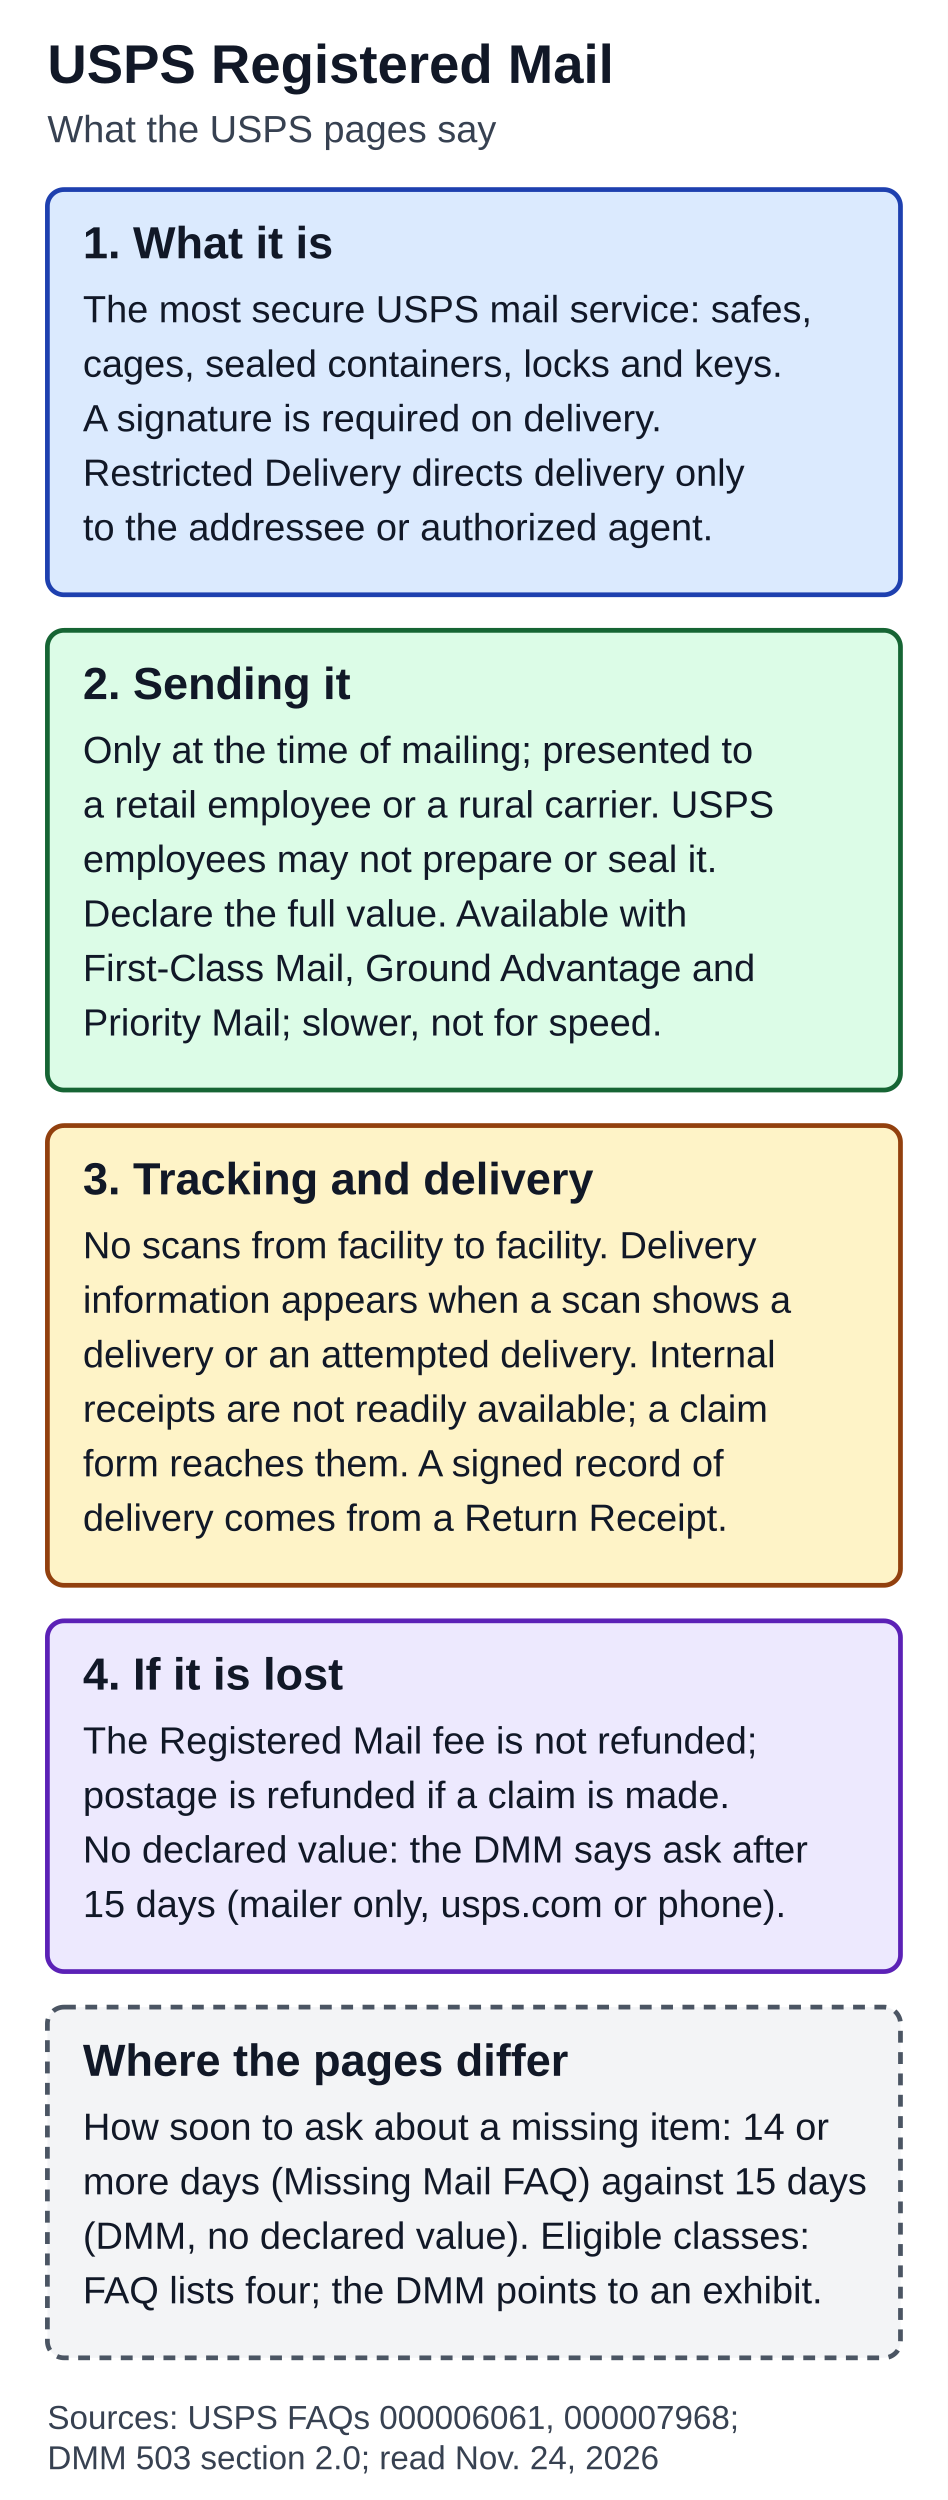
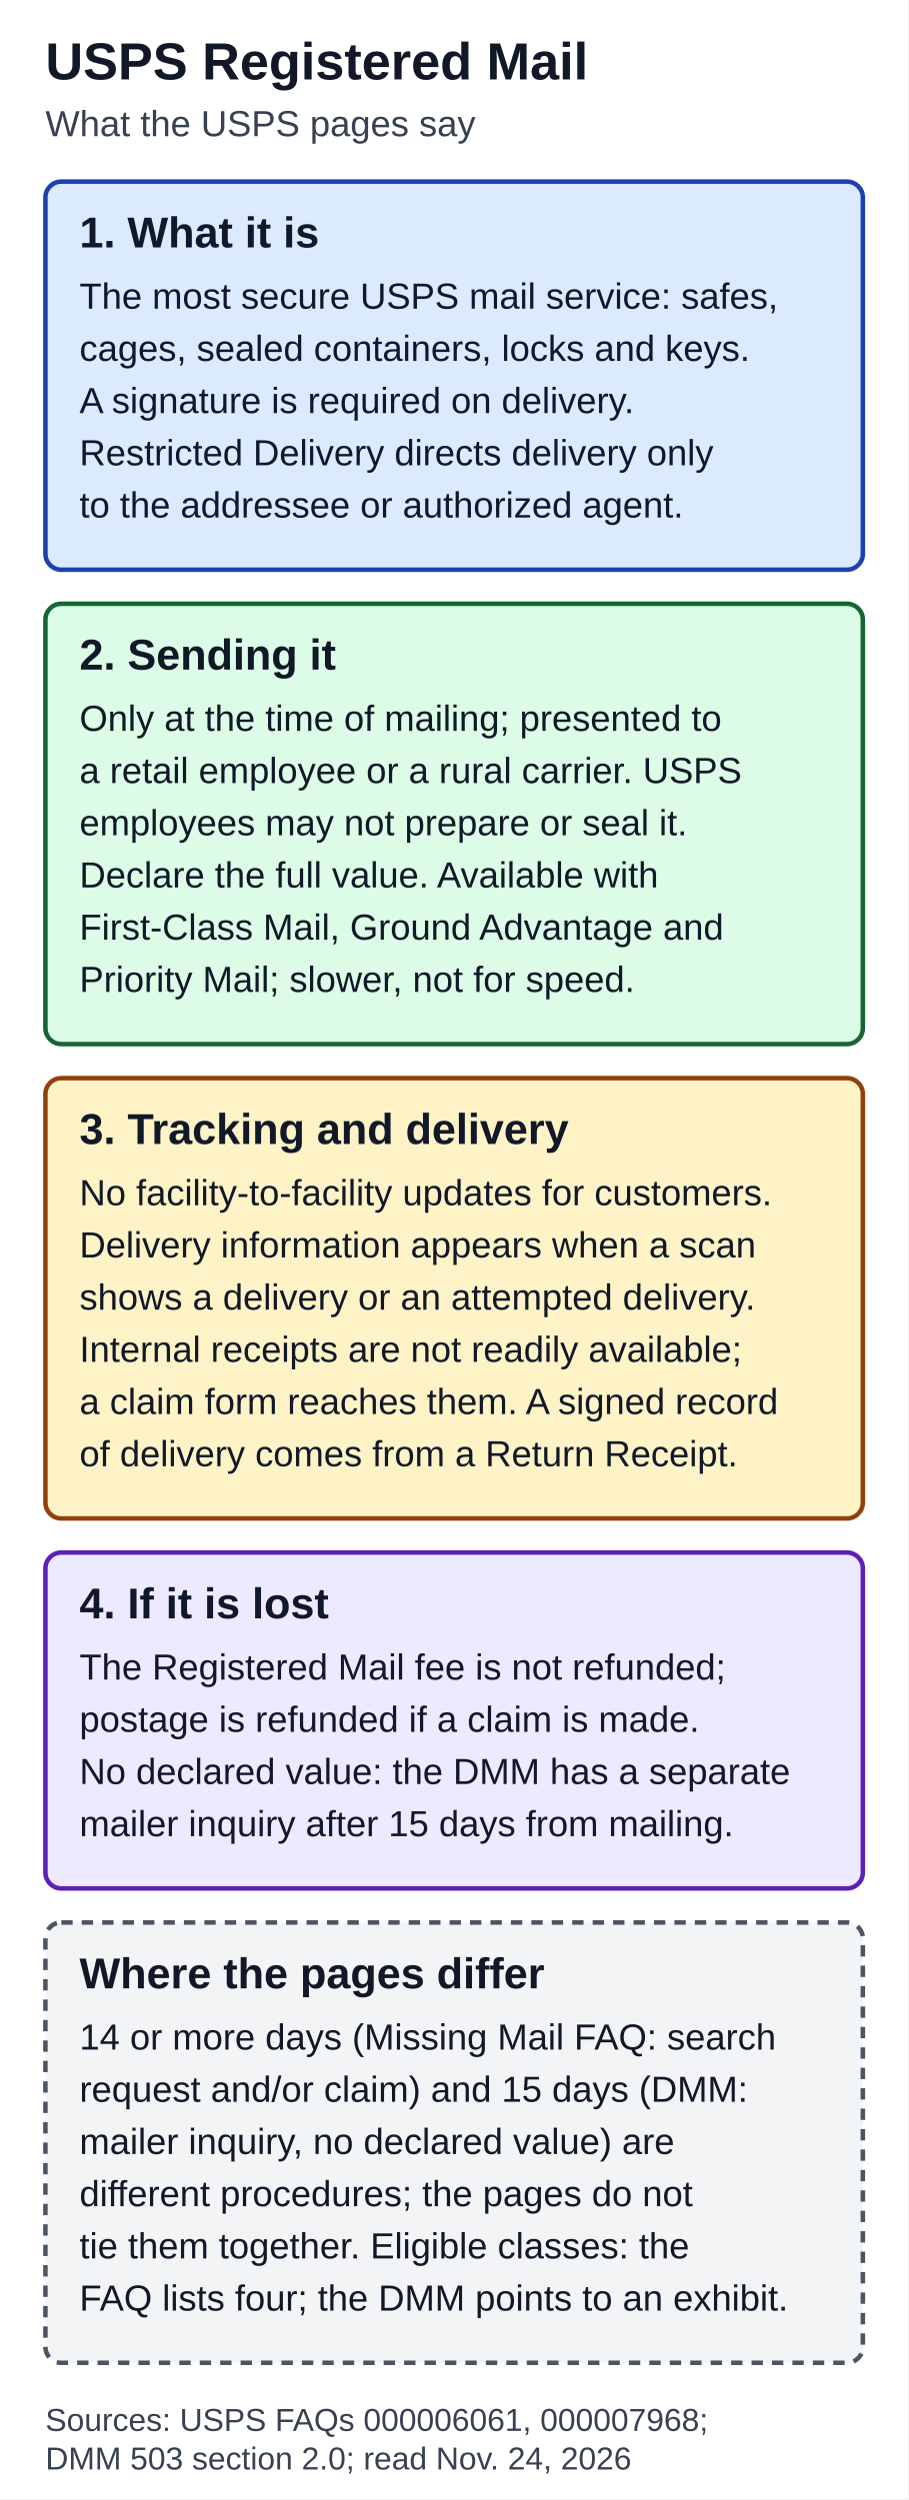
- <svg xmlns="http://www.w3.org/2000/svg" width="800" height="2110" viewBox="0 0 800 2110" font-family="Liberation Sans, Arial, Helvetica, sans-serif">
-   <rect width="800" height="2110" fill="#ffffff" />
+ <svg xmlns="http://www.w3.org/2000/svg" width="800" height="2202" viewBox="0 0 800 2202" font-family="Liberation Sans, Arial, Helvetica, sans-serif">
+   <rect width="800" height="2202" fill="#ffffff" />
  <text x="40" y="70" font-size="46" font-weight="bold" fill="#111827" text-anchor="start">USPS Registered Mail</text>
  <text x="40" y="120" font-size="32" fill="#374151" text-anchor="start">What the USPS pages say</text>
  <rect x="40" y="160" width="720" height="342" rx="14" fill="#dbeafe" stroke="#1e40af" stroke-width="4" />
  <text x="70" y="218" font-size="38" font-weight="bold" fill="#111827" text-anchor="start">1. What it is</text>
  <text x="70" y="272" font-size="32" fill="#111827" text-anchor="start">The most secure USPS mail service: safes,</text>
  <text x="70" y="318" font-size="32" fill="#111827" text-anchor="start">cages, sealed containers, locks and keys.</text>
  <text x="70" y="364" font-size="32" fill="#111827" text-anchor="start">A signature is required on delivery.</text>
  <text x="70" y="410" font-size="32" fill="#111827" text-anchor="start">Restricted Delivery directs delivery only</text>
  <text x="70" y="456" font-size="32" fill="#111827" text-anchor="start">to the addressee or authorized agent.</text>
  <rect x="40" y="532" width="720" height="388" rx="14" fill="#dcfce7" stroke="#166534" stroke-width="4" />
  <text x="70" y="590" font-size="38" font-weight="bold" fill="#111827" text-anchor="start">2. Sending it</text>
  <text x="70" y="644" font-size="32" fill="#111827" text-anchor="start">Only at the time of mailing; presented to</text>
  <text x="70" y="690" font-size="32" fill="#111827" text-anchor="start">a retail employee or a rural carrier. USPS</text>
  <text x="70" y="736" font-size="32" fill="#111827" text-anchor="start">employees may not prepare or seal it.</text>
  <text x="70" y="782" font-size="32" fill="#111827" text-anchor="start">Declare the full value. Available with</text>
  <text x="70" y="828" font-size="32" fill="#111827" text-anchor="start">First-Class Mail, Ground Advantage and</text>
  <text x="70" y="874" font-size="32" fill="#111827" text-anchor="start">Priority Mail; slower, not for speed.</text>
  <rect x="40" y="950" width="720" height="388" rx="14" fill="#fef3c7" stroke="#92400e" stroke-width="4" />
  <text x="70" y="1008" font-size="38" font-weight="bold" fill="#111827" text-anchor="start">3. Tracking and delivery</text>
-   <text x="70" y="1062" font-size="32" fill="#111827" text-anchor="start">No scans from facility to facility. Delivery</text>
-   <text x="70" y="1108" font-size="32" fill="#111827" text-anchor="start">information appears when a scan shows a</text>
-   <text x="70" y="1154" font-size="32" fill="#111827" text-anchor="start">delivery or an attempted delivery. Internal</text>
-   <text x="70" y="1200" font-size="32" fill="#111827" text-anchor="start">receipts are not readily available; a claim</text>
-   <text x="70" y="1246" font-size="32" fill="#111827" text-anchor="start">form reaches them. A signed record of</text>
-   <text x="70" y="1292" font-size="32" fill="#111827" text-anchor="start">delivery comes from a Return Receipt.</text>
+   <text x="70" y="1062" font-size="32" fill="#111827" text-anchor="start">No facility-to-facility updates for customers.</text>
+   <text x="70" y="1108" font-size="32" fill="#111827" text-anchor="start">Delivery information appears when a scan</text>
+   <text x="70" y="1154" font-size="32" fill="#111827" text-anchor="start">shows a delivery or an attempted delivery.</text>
+   <text x="70" y="1200" font-size="32" fill="#111827" text-anchor="start">Internal receipts are not readily available;</text>
+   <text x="70" y="1246" font-size="32" fill="#111827" text-anchor="start">a claim form reaches them. A signed record</text>
+   <text x="70" y="1292" font-size="32" fill="#111827" text-anchor="start">of delivery comes from a Return Receipt.</text>
  <rect x="40" y="1368" width="720" height="296" rx="14" fill="#ede9fe" stroke="#5b21b6" stroke-width="4" />
  <text x="70" y="1426" font-size="38" font-weight="bold" fill="#111827" text-anchor="start">4. If it is lost</text>
  <text x="70" y="1480" font-size="32" fill="#111827" text-anchor="start">The Registered Mail fee is not refunded;</text>
  <text x="70" y="1526" font-size="32" fill="#111827" text-anchor="start">postage is refunded if a claim is made.</text>
-   <text x="70" y="1572" font-size="32" fill="#111827" text-anchor="start">No declared value: the DMM says ask after</text>
-   <text x="70" y="1618" font-size="32" fill="#111827" text-anchor="start">15 days (mailer only, usps.com or phone).</text>
-   <rect x="40" y="1694" width="720" height="296" rx="14" fill="#f3f4f6" stroke="#4b5563" stroke-width="4" stroke-dasharray="10 8" />
+   <text x="70" y="1572" font-size="32" fill="#111827" text-anchor="start">No declared value: the DMM has a separate</text>
+   <text x="70" y="1618" font-size="32" fill="#111827" text-anchor="start">mailer inquiry after 15 days from mailing.</text>
+   <rect x="40" y="1694" width="720" height="388" rx="14" fill="#f3f4f6" stroke="#4b5563" stroke-width="4" stroke-dasharray="10 8" />
  <text x="70" y="1752" font-size="38" font-weight="bold" fill="#111827" text-anchor="start">Where the pages differ</text>
-   <text x="70" y="1806" font-size="32" fill="#111827" text-anchor="start">How soon to ask about a missing item: 14 or</text>
-   <text x="70" y="1852" font-size="32" fill="#111827" text-anchor="start">more days (Missing Mail FAQ) against 15 days</text>
-   <text x="70" y="1898" font-size="32" fill="#111827" text-anchor="start">(DMM, no declared value). Eligible classes:</text>
-   <text x="70" y="1944" font-size="32" fill="#111827" text-anchor="start">FAQ lists four; the DMM points to an exhibit.</text>
-   <text x="40" y="2050" font-size="28" fill="#374151" text-anchor="start">Sources: USPS FAQs 000006061, 000007968;</text>
-   <text x="40" y="2084" font-size="28" fill="#374151" text-anchor="start">DMM 503 section 2.0; read Nov. 24, 2026</text>
+   <text x="70" y="1806" font-size="32" fill="#111827" text-anchor="start">14 or more days (Missing Mail FAQ: search</text>
+   <text x="70" y="1852" font-size="32" fill="#111827" text-anchor="start">request and/or claim) and 15 days (DMM:</text>
+   <text x="70" y="1898" font-size="32" fill="#111827" text-anchor="start">mailer inquiry, no declared value) are</text>
+   <text x="70" y="1944" font-size="32" fill="#111827" text-anchor="start">different procedures; the pages do not</text>
+   <text x="70" y="1990" font-size="32" fill="#111827" text-anchor="start">tie them together. Eligible classes: the</text>
+   <text x="70" y="2036" font-size="32" fill="#111827" text-anchor="start">FAQ lists four; the DMM points to an exhibit.</text>
+   <text x="40" y="2142" font-size="28" fill="#374151" text-anchor="start">Sources: USPS FAQs 000006061, 000007968;</text>
+   <text x="40" y="2176" font-size="28" fill="#374151" text-anchor="start">DMM 503 section 2.0; read Nov. 24, 2026</text>
</svg>
